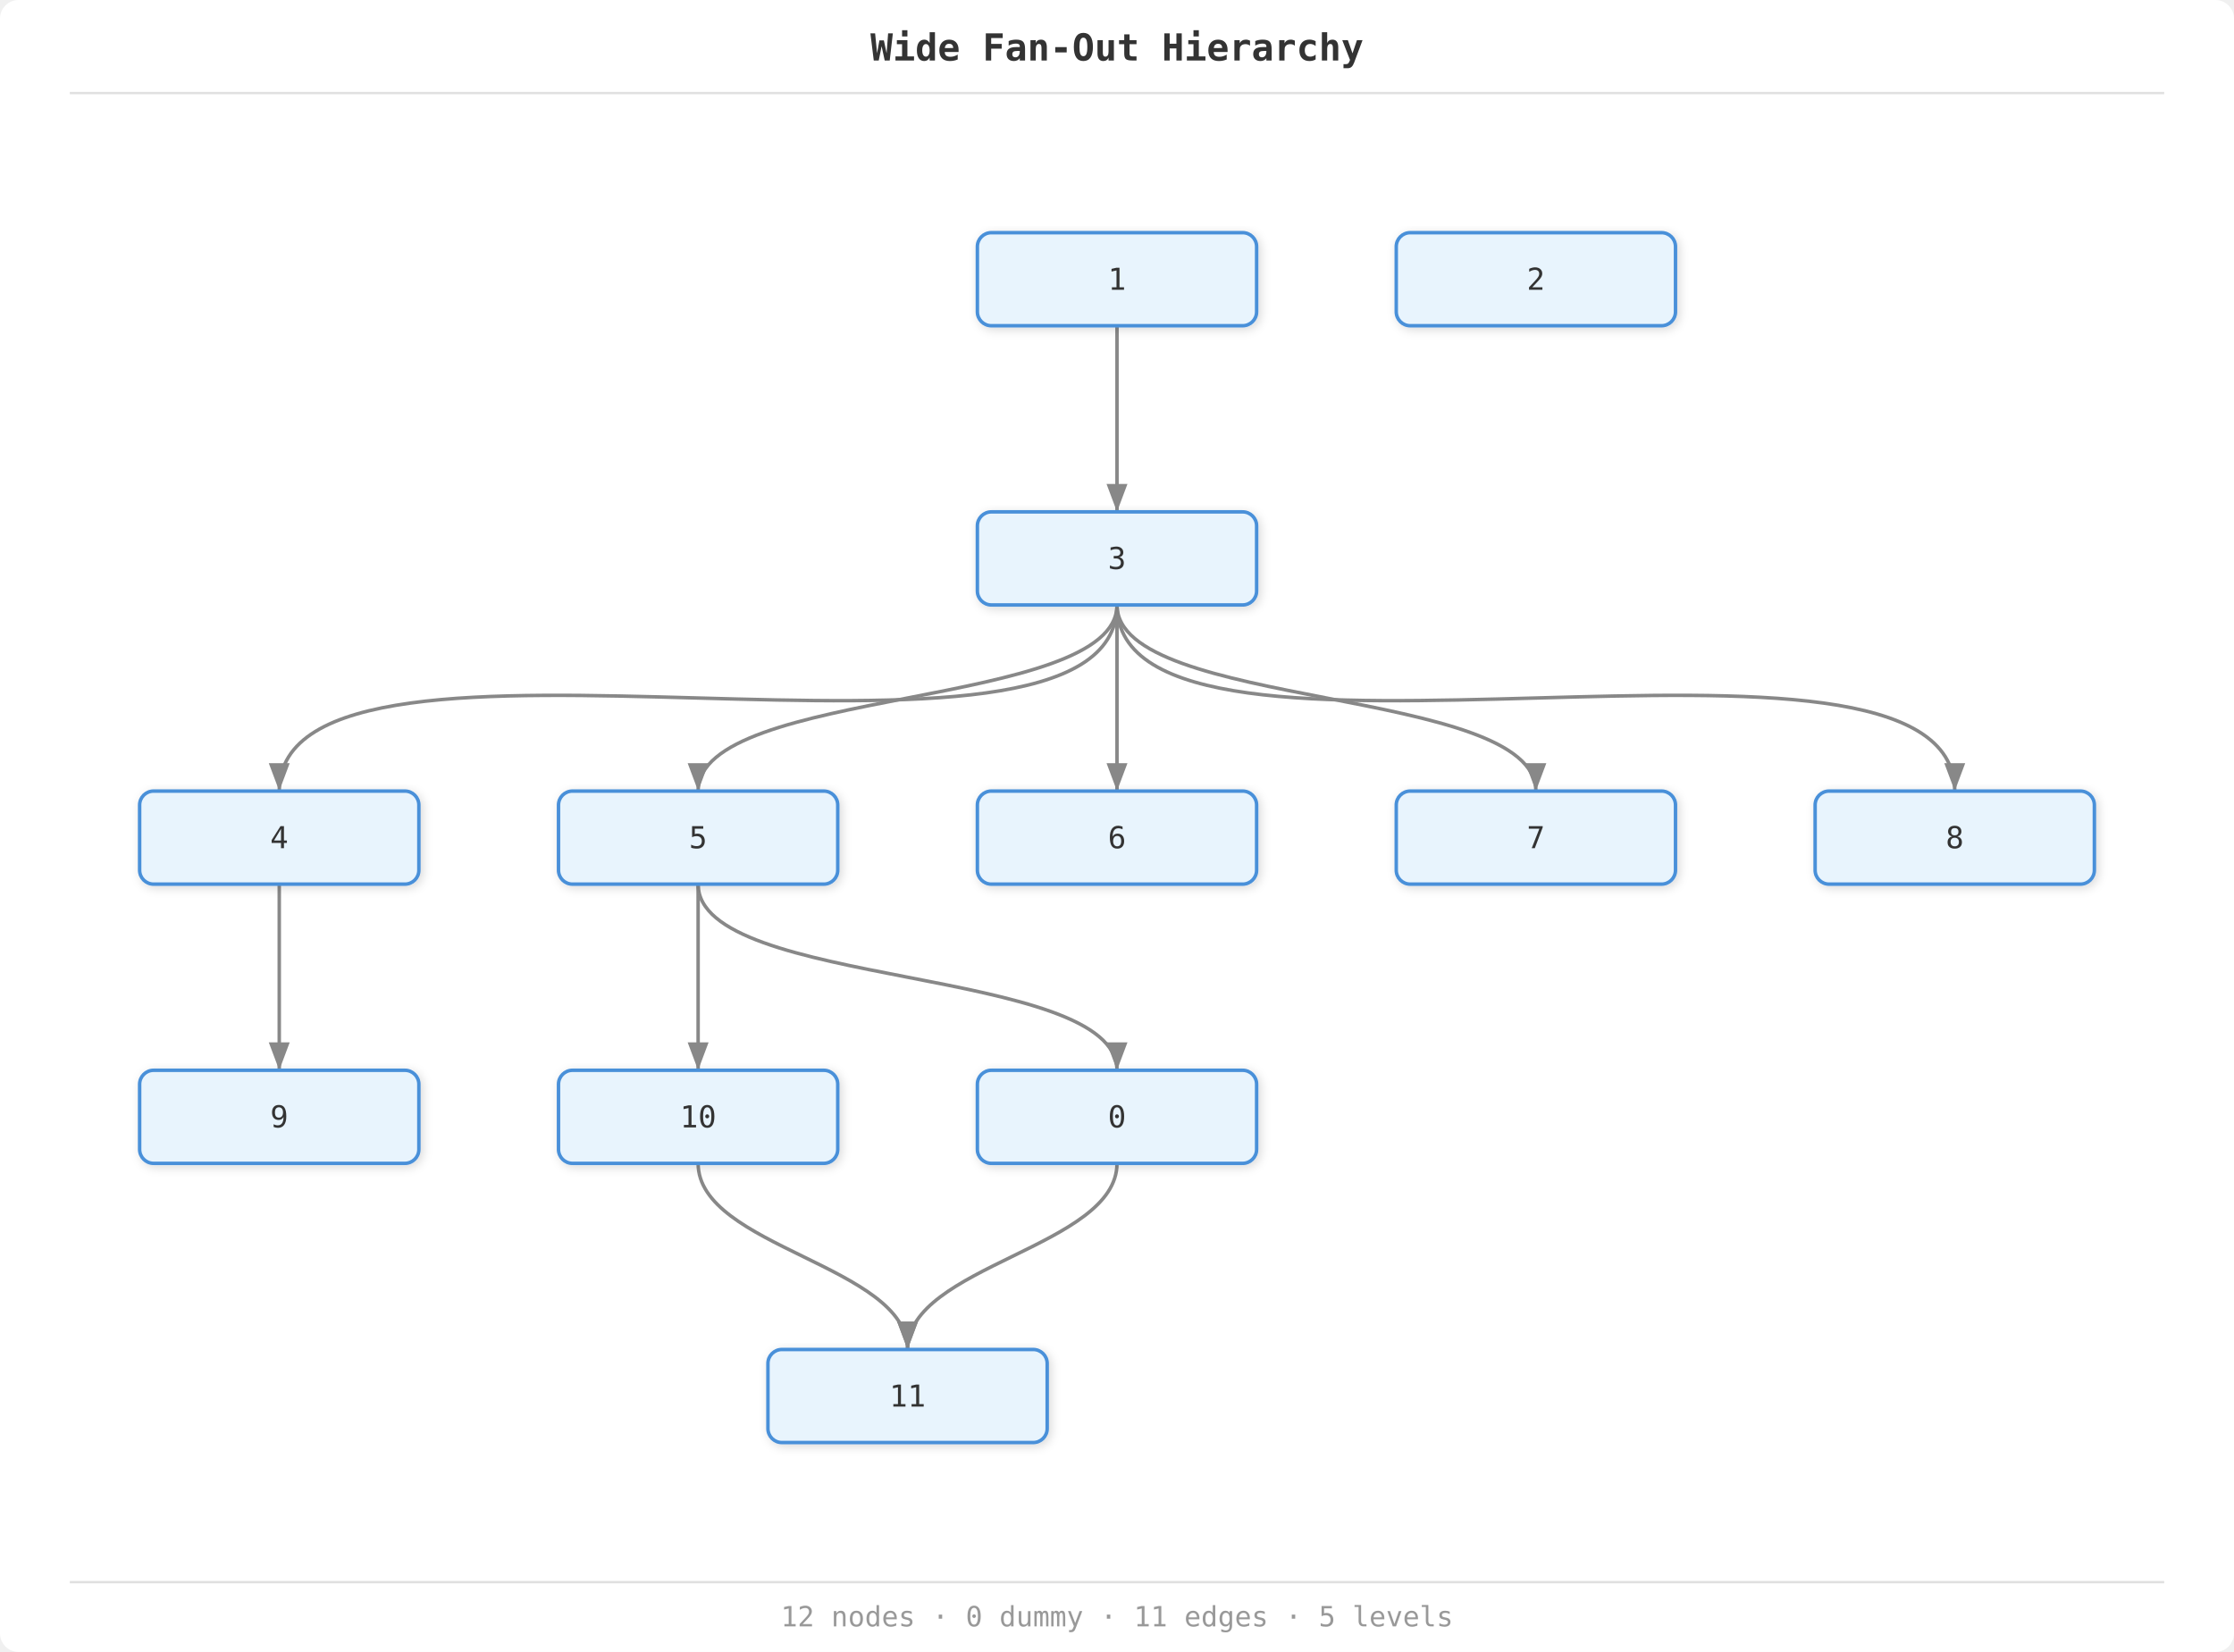
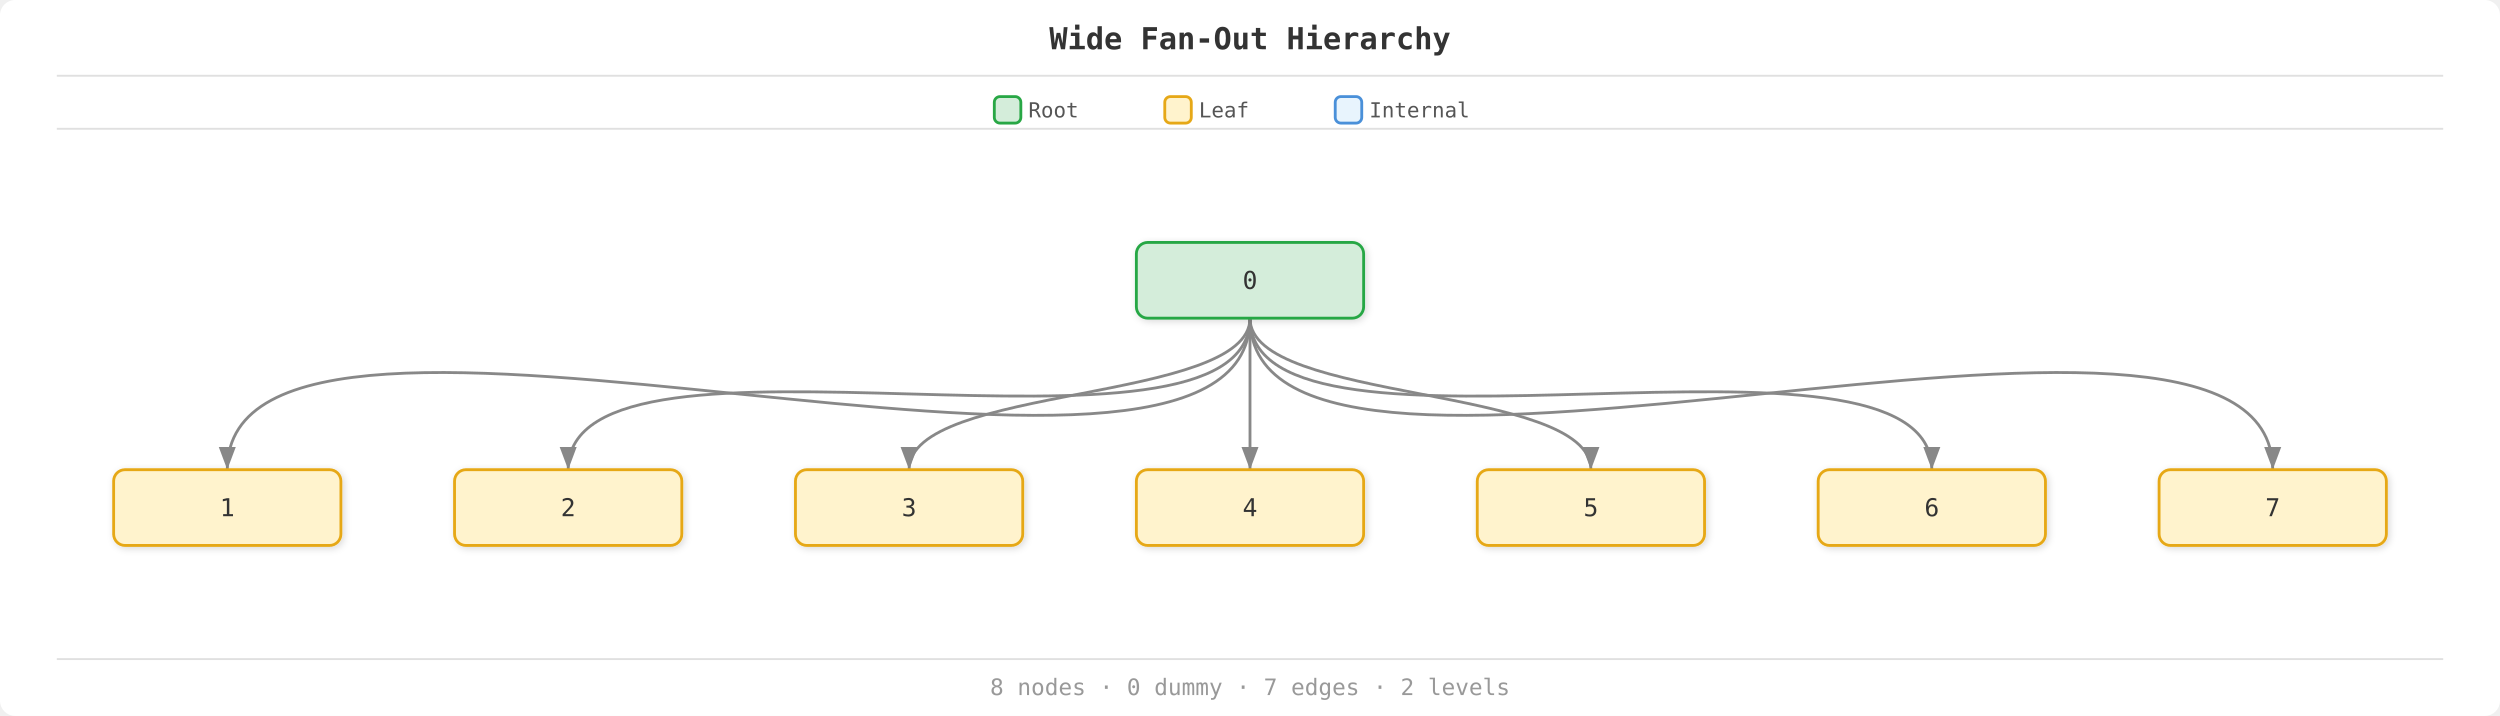
- <svg xmlns="http://www.w3.org/2000/svg" width="960" height="710" viewBox="0 0 960 710">
+ <svg xmlns="http://www.w3.org/2000/svg" width="1320" height="378" viewBox="0 0 1320 378">
  <defs>
    <marker id="arrowhead" markerWidth="8" markerHeight="6" refX="8" refY="3" orient="auto" markerUnits="strokeWidth">
      <polygon points="0 0, 8 3, 0 6" fill="#888" />
    </marker>
    <filter id="shadow" x="-10%" y="-10%" width="130%" height="130%">
      <feDropShadow dx="1" dy="1" stdDeviation="2" flood-opacity="0.15" />
    </filter>
  </defs>
  <rect width="100%" height="100%" fill="#ffffff" rx="8" />
-   <text x="480" y="26" text-anchor="middle" font-size="16" font-weight="600" font-family="'SF Mono', 'Cascadia Code', 'Fira Code', Consolas, monospace" fill="#333">Wide Fan-Out Hierarchy</text>
-   <line x1="30" y1="40" x2="930" y2="40" stroke="#e0e0e0" stroke-width="1" />
+   <text x="660" y="26" text-anchor="middle" font-size="16" font-weight="600" font-family="'SF Mono', 'Cascadia Code', 'Fira Code', Consolas, monospace" fill="#333">Wide Fan-Out Hierarchy</text>
+   <line x1="30" y1="40" x2="1290" y2="40" stroke="#e0e0e0" stroke-width="1" />
+   <rect x="525" y="51" width="14" height="14" rx="3" ry="3" fill="#d4edda" stroke="#28a745" stroke-width="1.5" />
+   <text x="543" y="62" font-size="11" font-family="'SF Mono', 'Cascadia Code', 'Fira Code', Consolas, monospace" fill="#555">Root</text>
+   <rect x="615" y="51" width="14" height="14" rx="3" ry="3" fill="#fff3cd" stroke="#e6a817" stroke-width="1.5" />
+   <text x="633" y="62" font-size="11" font-family="'SF Mono', 'Cascadia Code', 'Fira Code', Consolas, monospace" fill="#555">Leaf</text>
+   <rect x="705" y="51" width="14" height="14" rx="3" ry="3" fill="#e8f4fd" stroke="#4a90d9" stroke-width="1.5" />
+   <text x="723" y="62" font-size="11" font-family="'SF Mono', 'Cascadia Code', 'Fira Code', Consolas, monospace" fill="#555">Internal</text>
+   <line x1="30" y1="68" x2="1290" y2="68" stroke="#e0e0e0" stroke-width="1" />
  <g class="edges">
-     <path d="M 480 140 L 480 220" fill="none" stroke="#888" stroke-width="1.5" marker-end="url(#arrowhead)" />
-     <path d="M 480 260 C 480 350, 120 250, 120 340" fill="none" stroke="#888" stroke-width="1.5" marker-end="url(#arrowhead)" />
-     <path d="M 480 260 C 480 305, 300 295, 300 340" fill="none" stroke="#888" stroke-width="1.5" marker-end="url(#arrowhead)" />
-     <path d="M 480 260 L 480 340" fill="none" stroke="#888" stroke-width="1.5" marker-end="url(#arrowhead)" />
-     <path d="M 480 260 C 480 305, 660 295, 660 340" fill="none" stroke="#888" stroke-width="1.5" marker-end="url(#arrowhead)" />
-     <path d="M 480 260 C 480 350, 840 250, 840 340" fill="none" stroke="#888" stroke-width="1.5" marker-end="url(#arrowhead)" />
-     <path d="M 120 380 L 120 460" fill="none" stroke="#888" stroke-width="1.5" marker-end="url(#arrowhead)" />
-     <path d="M 300 380 L 300 460" fill="none" stroke="#888" stroke-width="1.5" marker-end="url(#arrowhead)" />
-     <path d="M 300 380 C 300 425, 480 415, 480 460" fill="none" stroke="#888" stroke-width="1.5" marker-end="url(#arrowhead)" />
-     <path d="M 300 500 C 300 536, 390 544, 390 580" fill="none" stroke="#888" stroke-width="1.5" marker-end="url(#arrowhead)" />
-     <path d="M 480 500 C 480 536, 390 544, 390 580" fill="none" stroke="#888" stroke-width="1.5" marker-end="url(#arrowhead)" />
+     <path d="M 660 168 C 660 303, 120 113, 120 248" fill="none" stroke="#888" stroke-width="1.5" marker-end="url(#arrowhead)" />
+     <path d="M 660 168 C 660 258, 300 158, 300 248" fill="none" stroke="#888" stroke-width="1.5" marker-end="url(#arrowhead)" />
+     <path d="M 660 168 C 660 213, 480 203, 480 248" fill="none" stroke="#888" stroke-width="1.5" marker-end="url(#arrowhead)" />
+     <path d="M 660 168 L 660 248" fill="none" stroke="#888" stroke-width="1.5" marker-end="url(#arrowhead)" />
+     <path d="M 660 168 C 660 213, 840 203, 840 248" fill="none" stroke="#888" stroke-width="1.5" marker-end="url(#arrowhead)" />
+     <path d="M 660 168 C 660 258, 1020 158, 1020 248" fill="none" stroke="#888" stroke-width="1.5" marker-end="url(#arrowhead)" />
+     <path d="M 660 168 C 660 303, 1200 113, 1200 248" fill="none" stroke="#888" stroke-width="1.5" marker-end="url(#arrowhead)" />
  </g>
  <g class="nodes">
-     <rect x="420" y="100" width="120" height="40" rx="6" ry="6" fill="#e8f4fd" stroke="#4a90d9" stroke-width="1.5" filter="url(#shadow)" />
-     <text x="480" y="124.55" text-anchor="middle" font-size="13" font-family="'SF Mono', 'Cascadia Code', 'Fira Code', Consolas, monospace" fill="#333">1</text>
-     <rect x="600" y="100" width="120" height="40" rx="6" ry="6" fill="#e8f4fd" stroke="#4a90d9" stroke-width="1.5" filter="url(#shadow)" />
-     <text x="660" y="124.55" text-anchor="middle" font-size="13" font-family="'SF Mono', 'Cascadia Code', 'Fira Code', Consolas, monospace" fill="#333">2</text>
-     <rect x="420" y="220" width="120" height="40" rx="6" ry="6" fill="#e8f4fd" stroke="#4a90d9" stroke-width="1.5" filter="url(#shadow)" />
-     <text x="480" y="244.55" text-anchor="middle" font-size="13" font-family="'SF Mono', 'Cascadia Code', 'Fira Code', Consolas, monospace" fill="#333">3</text>
-     <rect x="60" y="340" width="120" height="40" rx="6" ry="6" fill="#e8f4fd" stroke="#4a90d9" stroke-width="1.5" filter="url(#shadow)" />
-     <text x="120" y="364.55" text-anchor="middle" font-size="13" font-family="'SF Mono', 'Cascadia Code', 'Fira Code', Consolas, monospace" fill="#333">4</text>
-     <rect x="240" y="340" width="120" height="40" rx="6" ry="6" fill="#e8f4fd" stroke="#4a90d9" stroke-width="1.5" filter="url(#shadow)" />
-     <text x="300" y="364.55" text-anchor="middle" font-size="13" font-family="'SF Mono', 'Cascadia Code', 'Fira Code', Consolas, monospace" fill="#333">5</text>
-     <rect x="420" y="340" width="120" height="40" rx="6" ry="6" fill="#e8f4fd" stroke="#4a90d9" stroke-width="1.5" filter="url(#shadow)" />
-     <text x="480" y="364.55" text-anchor="middle" font-size="13" font-family="'SF Mono', 'Cascadia Code', 'Fira Code', Consolas, monospace" fill="#333">6</text>
-     <rect x="600" y="340" width="120" height="40" rx="6" ry="6" fill="#e8f4fd" stroke="#4a90d9" stroke-width="1.5" filter="url(#shadow)" />
-     <text x="660" y="364.55" text-anchor="middle" font-size="13" font-family="'SF Mono', 'Cascadia Code', 'Fira Code', Consolas, monospace" fill="#333">7</text>
-     <rect x="780" y="340" width="120" height="40" rx="6" ry="6" fill="#e8f4fd" stroke="#4a90d9" stroke-width="1.5" filter="url(#shadow)" />
-     <text x="840" y="364.55" text-anchor="middle" font-size="13" font-family="'SF Mono', 'Cascadia Code', 'Fira Code', Consolas, monospace" fill="#333">8</text>
-     <rect x="60" y="460" width="120" height="40" rx="6" ry="6" fill="#e8f4fd" stroke="#4a90d9" stroke-width="1.5" filter="url(#shadow)" />
-     <text x="120" y="484.55" text-anchor="middle" font-size="13" font-family="'SF Mono', 'Cascadia Code', 'Fira Code', Consolas, monospace" fill="#333">9</text>
-     <rect x="240" y="460" width="120" height="40" rx="6" ry="6" fill="#e8f4fd" stroke="#4a90d9" stroke-width="1.5" filter="url(#shadow)" />
-     <text x="300" y="484.55" text-anchor="middle" font-size="13" font-family="'SF Mono', 'Cascadia Code', 'Fira Code', Consolas, monospace" fill="#333">10</text>
-     <rect x="420" y="460" width="120" height="40" rx="6" ry="6" fill="#e8f4fd" stroke="#4a90d9" stroke-width="1.5" filter="url(#shadow)" />
-     <text x="480" y="484.55" text-anchor="middle" font-size="13" font-family="'SF Mono', 'Cascadia Code', 'Fira Code', Consolas, monospace" fill="#333">0</text>
-     <rect x="330" y="580" width="120" height="40" rx="6" ry="6" fill="#e8f4fd" stroke="#4a90d9" stroke-width="1.5" filter="url(#shadow)" />
-     <text x="390" y="604.55" text-anchor="middle" font-size="13" font-family="'SF Mono', 'Cascadia Code', 'Fira Code', Consolas, monospace" fill="#333">11</text>
+     <rect x="600" y="128" width="120" height="40" rx="6" ry="6" fill="#d4edda" stroke="#28a745" stroke-width="1.5" filter="url(#shadow)" />
+     <text x="660" y="152.55" text-anchor="middle" font-size="13" font-family="'SF Mono', 'Cascadia Code', 'Fira Code', Consolas, monospace" fill="#333">0</text>
+     <rect x="60" y="248" width="120" height="40" rx="6" ry="6" fill="#fff3cd" stroke="#e6a817" stroke-width="1.5" filter="url(#shadow)" />
+     <text x="120" y="272.55" text-anchor="middle" font-size="13" font-family="'SF Mono', 'Cascadia Code', 'Fira Code', Consolas, monospace" fill="#333">1</text>
+     <rect x="240" y="248" width="120" height="40" rx="6" ry="6" fill="#fff3cd" stroke="#e6a817" stroke-width="1.5" filter="url(#shadow)" />
+     <text x="300" y="272.55" text-anchor="middle" font-size="13" font-family="'SF Mono', 'Cascadia Code', 'Fira Code', Consolas, monospace" fill="#333">2</text>
+     <rect x="420" y="248" width="120" height="40" rx="6" ry="6" fill="#fff3cd" stroke="#e6a817" stroke-width="1.5" filter="url(#shadow)" />
+     <text x="480" y="272.55" text-anchor="middle" font-size="13" font-family="'SF Mono', 'Cascadia Code', 'Fira Code', Consolas, monospace" fill="#333">3</text>
+     <rect x="600" y="248" width="120" height="40" rx="6" ry="6" fill="#fff3cd" stroke="#e6a817" stroke-width="1.5" filter="url(#shadow)" />
+     <text x="660" y="272.55" text-anchor="middle" font-size="13" font-family="'SF Mono', 'Cascadia Code', 'Fira Code', Consolas, monospace" fill="#333">4</text>
+     <rect x="780" y="248" width="120" height="40" rx="6" ry="6" fill="#fff3cd" stroke="#e6a817" stroke-width="1.5" filter="url(#shadow)" />
+     <text x="840" y="272.55" text-anchor="middle" font-size="13" font-family="'SF Mono', 'Cascadia Code', 'Fira Code', Consolas, monospace" fill="#333">5</text>
+     <rect x="960" y="248" width="120" height="40" rx="6" ry="6" fill="#fff3cd" stroke="#e6a817" stroke-width="1.5" filter="url(#shadow)" />
+     <text x="1020" y="272.55" text-anchor="middle" font-size="13" font-family="'SF Mono', 'Cascadia Code', 'Fira Code', Consolas, monospace" fill="#333">6</text>
+     <rect x="1140" y="248" width="120" height="40" rx="6" ry="6" fill="#fff3cd" stroke="#e6a817" stroke-width="1.5" filter="url(#shadow)" />
+     <text x="1200" y="272.55" text-anchor="middle" font-size="13" font-family="'SF Mono', 'Cascadia Code', 'Fira Code', Consolas, monospace" fill="#333">7</text>
  </g>
-   <line x1="30" y1="680" x2="930" y2="680" stroke="#e0e0e0" stroke-width="1" />
-   <text x="480" y="699" text-anchor="middle" font-size="12" font-family="'SF Mono', 'Cascadia Code', 'Fira Code', Consolas, monospace" fill="#999">12 nodes · 0 dummy · 11 edges · 5 levels</text>
+   <line x1="30" y1="348" x2="1290" y2="348" stroke="#e0e0e0" stroke-width="1" />
+   <text x="660" y="367" text-anchor="middle" font-size="12" font-family="'SF Mono', 'Cascadia Code', 'Fira Code', Consolas, monospace" fill="#999">8 nodes · 0 dummy · 7 edges · 2 levels</text>
</svg>
